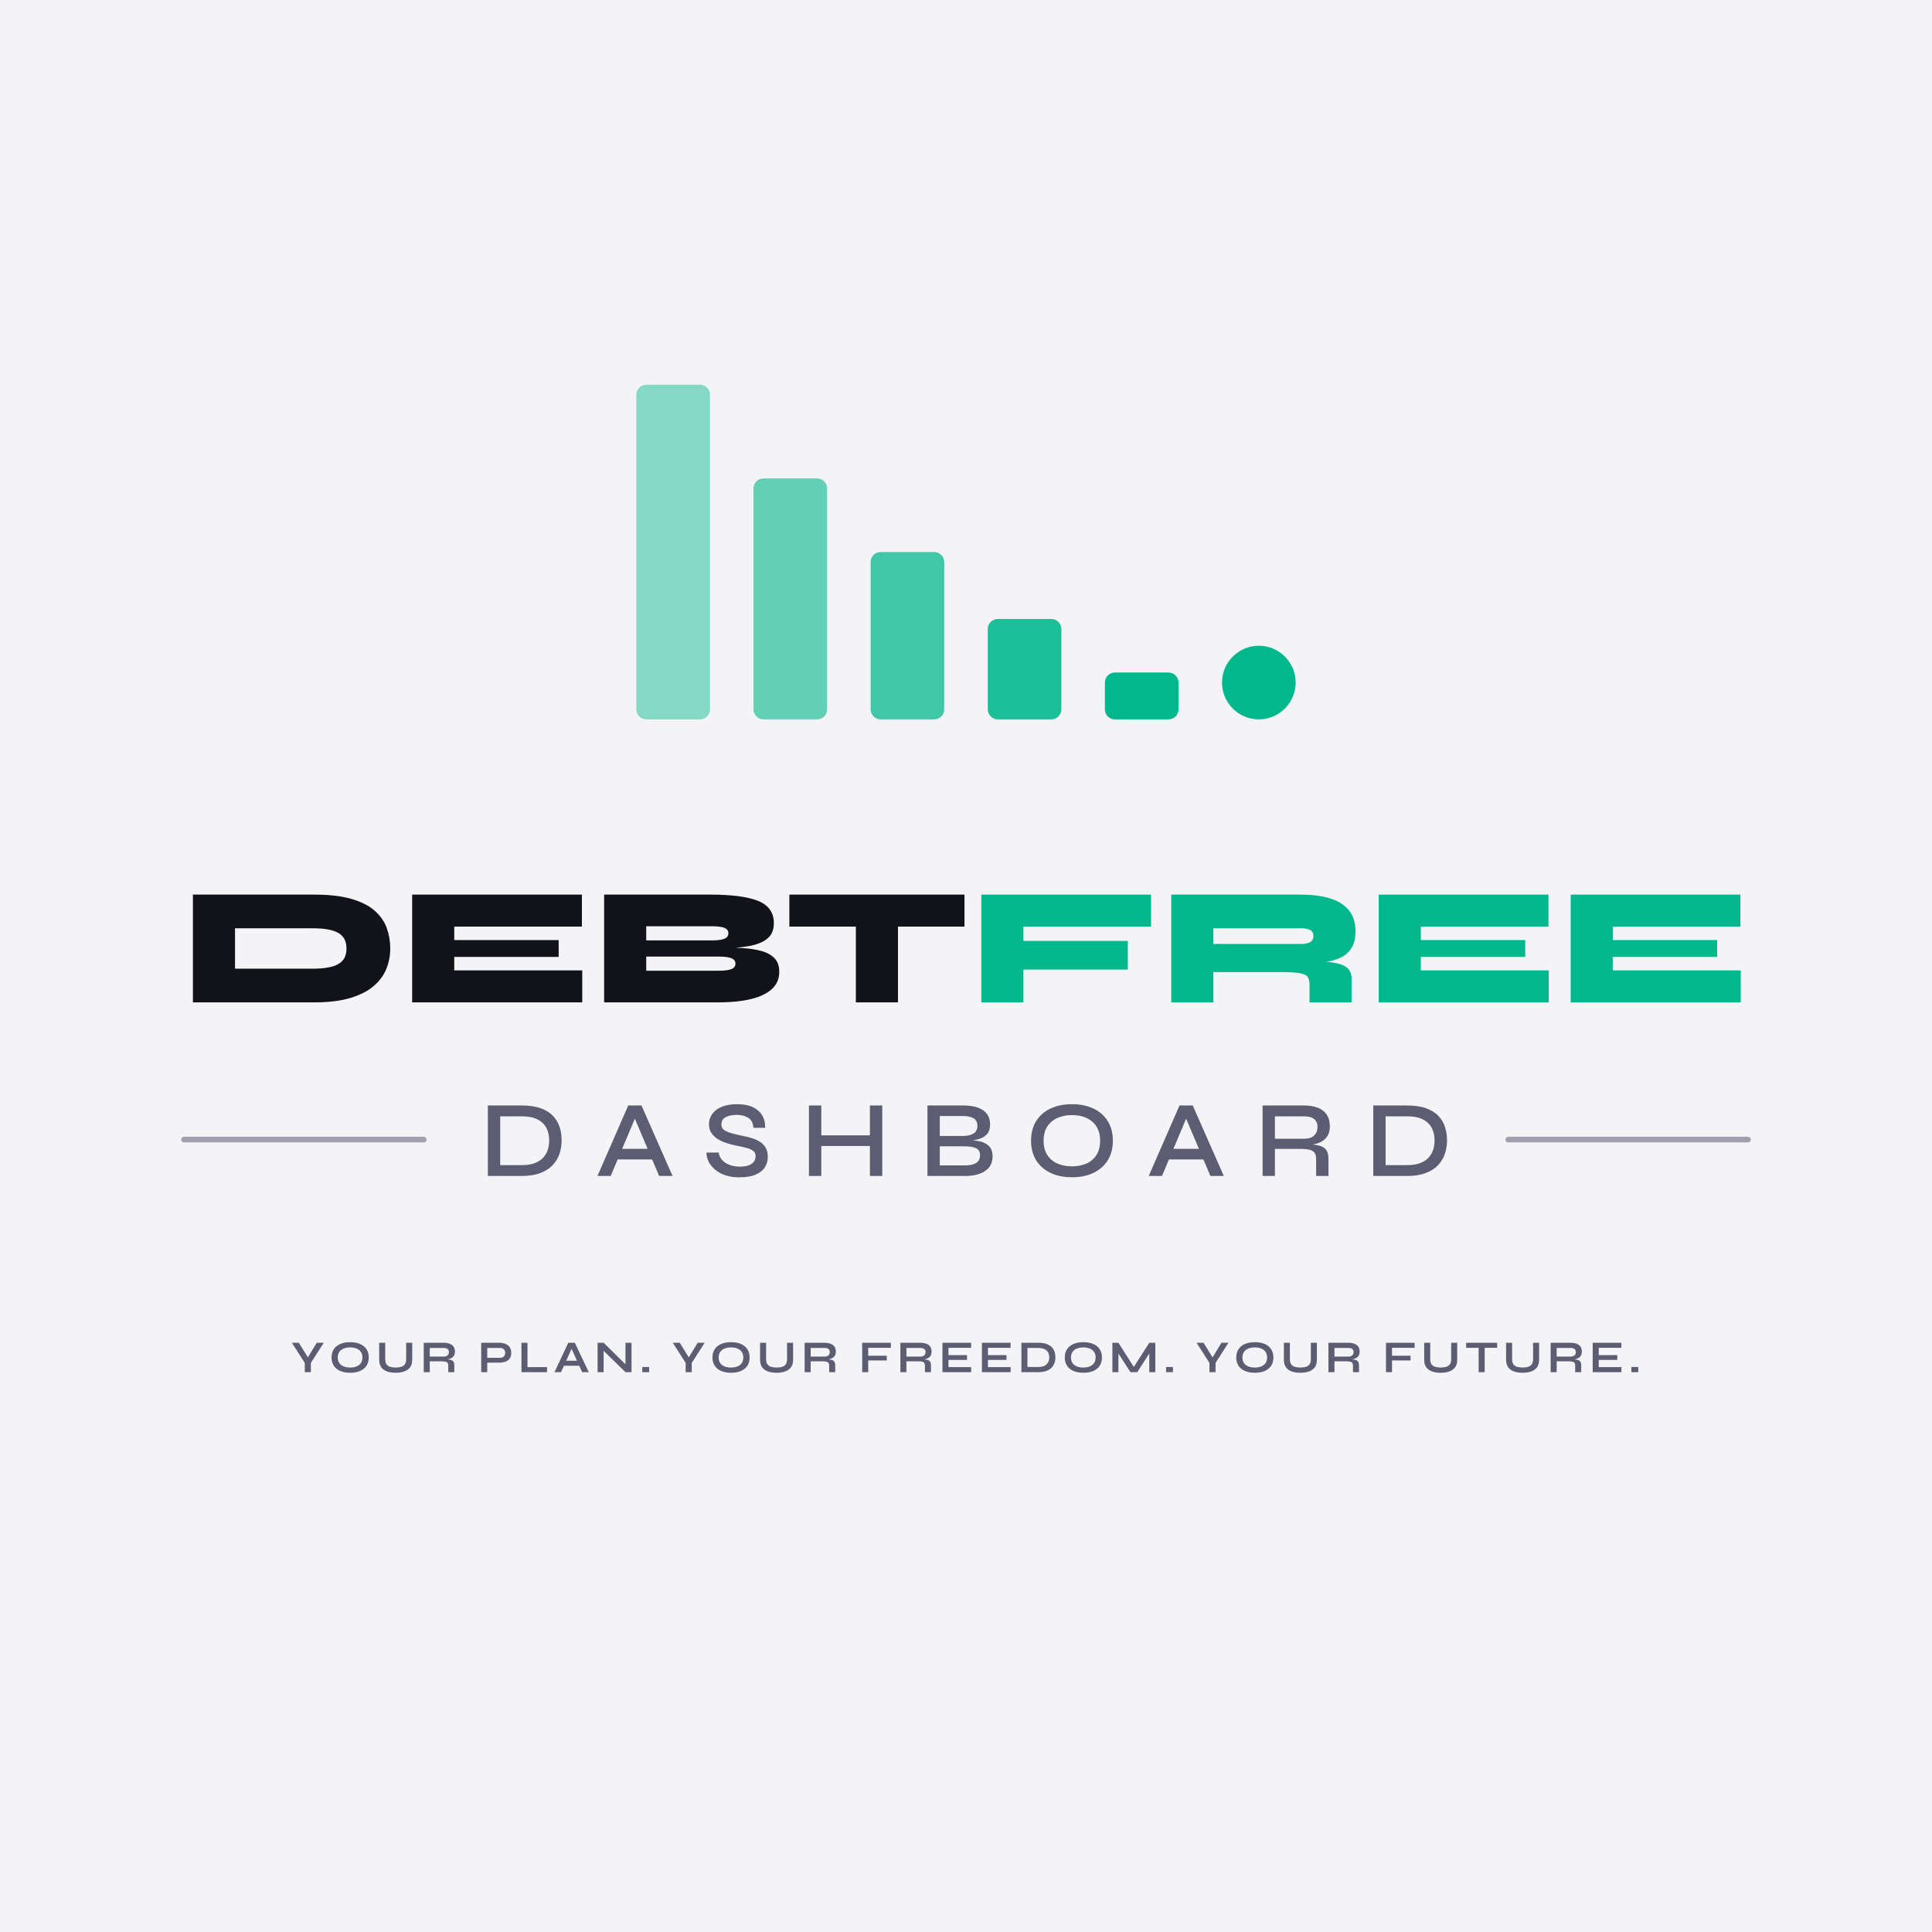
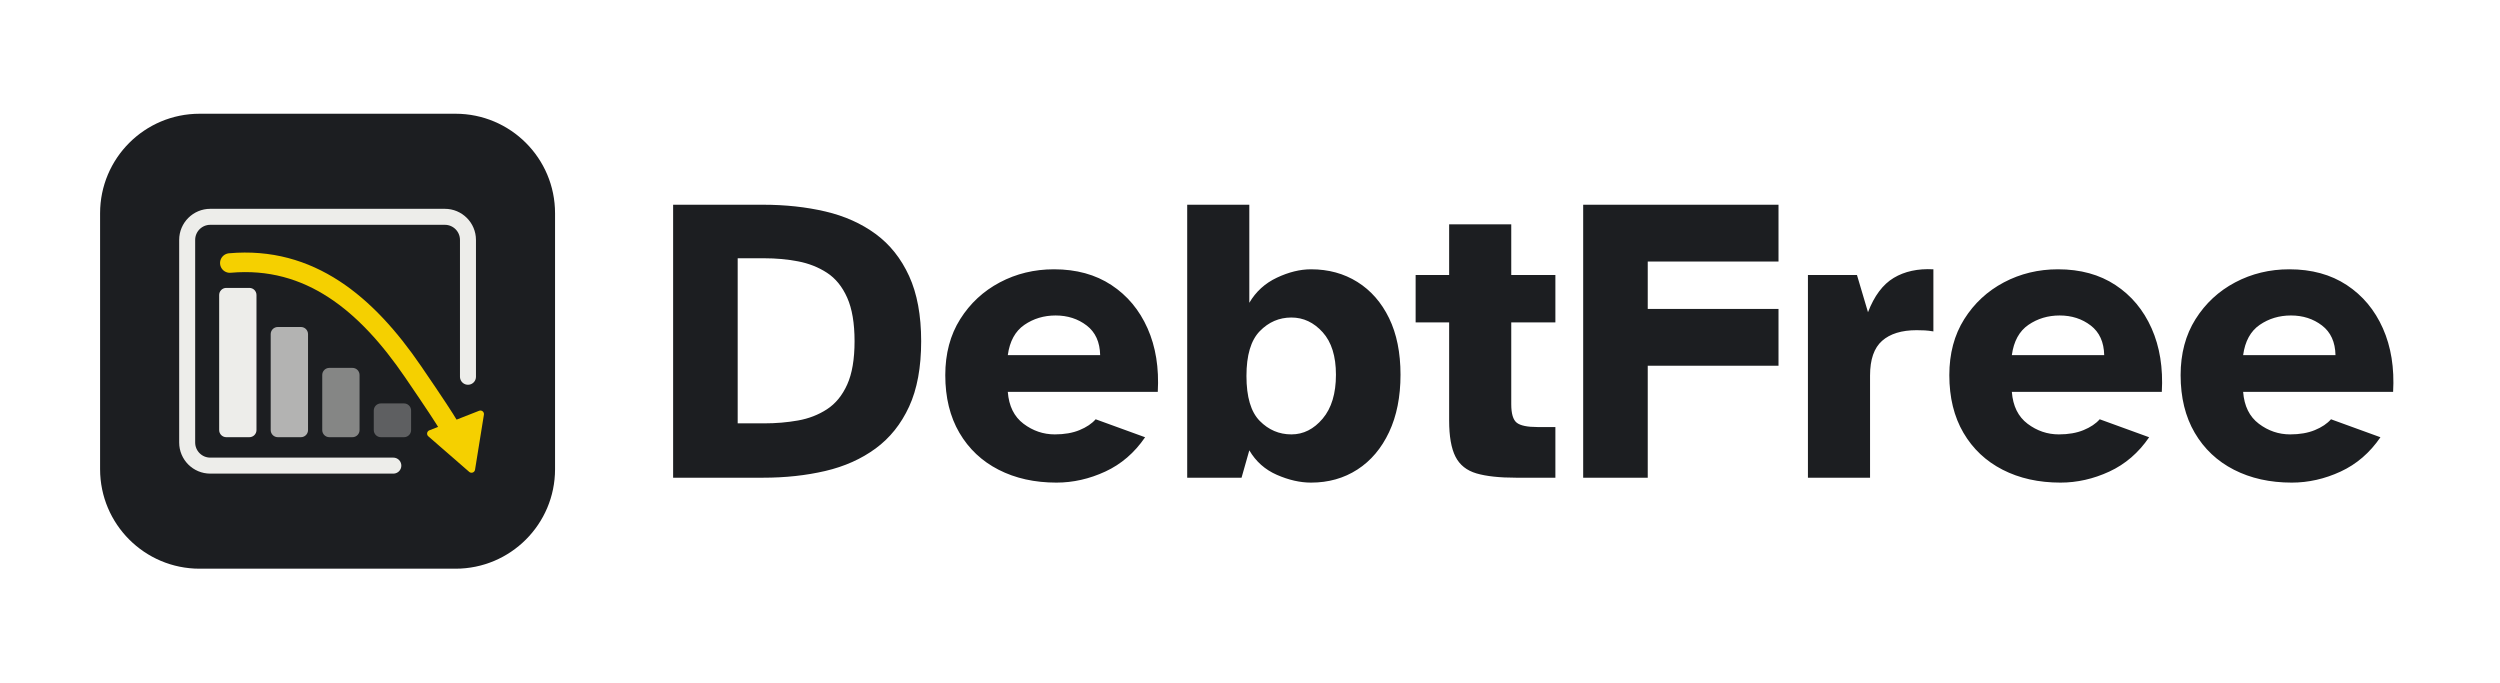
- <svg xmlns="http://www.w3.org/2000/svg" viewBox="0 0 1024 1024" width="1024" height="1024" role="img" aria-label="DebtFree Dashboard">
-   <rect width="1024" height="1024" fill="#f4f4f7" />
-   <g transform="translate(337.28,203.90) scale(0.8869)">
-     <rect x="0.0" y="0.0" width="44.0" height="200.0" rx="6" fill="#00b88c" opacity="0.46" />
-     <rect x="70.0" y="56.0" width="44.0" height="144.0" rx="6" fill="#00b88c" opacity="0.60" />
-     <rect x="140.0" y="100.0" width="44.0" height="100.0" rx="6" fill="#00b88c" opacity="0.74" />
-     <rect x="210.0" y="140.0" width="44.0" height="60.0" rx="6" fill="#00b88c" opacity="0.88" />
-     <rect x="280.0" y="172.0" width="44.0" height="28.0" rx="6" fill="#00b88c" opacity="1.02" />
-     <circle cx="372.0" cy="178.0" r="22.0" fill="#00b88c" />
+ <svg xmlns="http://www.w3.org/2000/svg" viewBox="0 0 1099 300" width="1099" height="300" role="img" aria-label="DebtFree Dashboard">
+   <g transform="translate(44 50.0) scale(0.390625)">
+     <rect width="512" height="512" rx="112" fill="#1c1e21" />
+     <path d="M330 396 H124 A26 26 0 0 1 98 370 V142 A26 26 0 0 1 124 116 H388 A26 26 0 0 1 414 142 V296" fill="none" stroke="#ededea" stroke-width="18" stroke-linecap="round" />
+     <rect x="134" y="196" width="42" height="168" rx="8" fill="#ededea" />
+     <rect x="192" y="240" width="42" height="124" rx="8" fill="#ededea" opacity="0.72" />
+     <rect x="250" y="286" width="42" height="78" rx="8" fill="#ededea" opacity="0.5" />
+     <rect x="308" y="326" width="42" height="38" rx="8" fill="#ededea" opacity="0.32" />
+     <path d="M146 168 C 236 160, 300 214, 352 290 S 392 352, 398 362" fill="none" stroke="#f5d000" stroke-width="22" stroke-linecap="round" />
+     <path d="M372 360 L 418 400 L 428 338 Z" fill="#f5d000" stroke="#f5d000" stroke-width="8" stroke-linejoin="round" />
  </g>
-   <g transform="translate(96.00,531.28)" fill="#12121a">
-     <path transform="translate(0.000,0) scale(0.08925,-0.08925)" d="M790 640Q925 640 1013.0 614.0Q1101 588 1151.0 543.0Q1201 498 1221.5 440.5Q1242 383 1242 320Q1242 257 1219.0 199.5Q1196 142 1143.5 97.0Q1091 52 1004.5 26.0Q918 0 790 0H70V640ZM320 200H780Q836 200 875.0 207.5Q914 215 937.5 230.0Q961 245 971.5 267.5Q982 290 982 320Q982 350 971.5 372.5Q961 395 937.5 410.0Q914 425 875.0 432.5Q836 440 780 440H320Z" />
-     <path transform="translate(116.205,0) scale(0.08925,-0.08925)" d="M320 270V190H1080V0H70V640H1078V450H320V370H940V270Z" />
-     <path transform="translate(217.952,0) scale(0.08925,-0.08925)" d="M70 0V640H700Q894 640 986.0 602.0Q1078 564 1078 470Q1078 410 1038.5 378.0Q999 346 925.5 333.5Q852 321 749 318L757 326Q832 326 896.0 322.0Q960 318 1008.0 304.0Q1056 290 1083.0 261.0Q1110 232 1110 181Q1110 119 1066.0 79.0Q1022 39 941.0 19.5Q860 0 750 0ZM320 188H750Q803 188 826.5 198.0Q850 208 850 230Q850 245 839.5 254.0Q829 263 807.0 267.5Q785 272 750 272H320ZM320 368H708Q761 368 784.5 378.0Q808 388 808 410Q808 433 784.5 442.5Q761 452 708 452H320Z" />
-     <path transform="translate(319.698,0) scale(0.08925,-0.08925)" d="M30 640H1070V450H30ZM425 463H675V0H425Z" />
-   </g>
-   <g transform="translate(513.87,531.28)" fill="#00b88c">
-     <path transform="translate(0.000,0) scale(0.08925,-0.08925)" d="M1078 640V450H320V365H940V195H320V0H70V640Z" />
-     <path transform="translate(100.675,0) scale(0.08925,-0.08925)" d="M70 0V640H843Q934 640 1006.5 619.5Q1079 599 1121.5 551.0Q1164 503 1164 420Q1164 365 1144.0 329.0Q1124 293 1089.0 273.0Q1054 253 1009.0 244.0Q964 235 915 233L842 247Q961 246 1025.5 237.0Q1090 228 1115.5 204.5Q1141 181 1141 137V0H891V107Q891 137 879.5 152.5Q868 168 829.5 174.0Q791 180 711 180H320V0ZM320 347H843Q873 347 893.5 357.0Q914 367 914 395Q914 421 893.5 430.5Q873 440 843 440H320Z" />
-     <path transform="translate(210.633,0) scale(0.08925,-0.08925)" d="M320 270V190H1080V0H70V640H1078V450H320V370H940V270Z" />
-     <path transform="translate(312.379,0) scale(0.08925,-0.08925)" d="M320 270V190H1080V0H70V640H1078V450H320V370H940V270Z" />
-   </g>
-   <g transform="translate(254.08,623.28)" fill="#5c5c72">
-     <path transform="translate(0.000,0) scale(0.05763,-0.05763)" d="M389.394 648.108Q494.332 648.108 564.931 622.292Q635.531 596.477 677.739 551.792Q719.946 507.108 738.262 449.108Q756.577 391.108 756.577 326.739Q756.577 262.369 736.631 203.369Q716.685 144.369 673.293 98.685Q629.9 53 559.801 26.5Q489.701 0 389.394 0H78.108V648.108ZM191.536 99.598H387.501Q462.086 99.598 511.063 118.76Q560.041 137.922 588.779 170.322Q617.518 202.722 629.702 243.307Q641.887 283.892 641.887 326.739Q641.887 369.585 629.702 409.17Q617.518 448.755 588.779 480.155Q560.041 511.555 511.063 530.032Q462.086 548.509 387.501 548.509H191.536Z" />
-     <path transform="translate(61.548,0) scale(0.05763,-0.05763)" d="M168.399 151.709V249.415H553.563V151.709ZM18.108 0 301.059 648.108H422.903L708.485 0H585.272L337.367 584.846H386.596L139.952 0Z" />
-     <path transform="translate(118.428,0) scale(0.05763,-0.05763)" d="M34.739 215.415H146.474Q150.105 178.461 175.574 148.93Q201.043 119.399 243.643 102.606Q286.243 85.814 340.766 85.814Q389.55 85.814 421.627 97.737Q453.704 109.66 469.519 131.137Q485.334 152.615 485.334 182.092Q485.334 211.307 466.811 227.838Q448.288 244.369 410.089 255.531Q371.89 266.693 312.598 277.801Q263.507 287.278 217.83 302.332Q172.154 317.385 135.761 340.385Q99.369 363.385 78.054 396.516Q56.739 429.647 56.739 475.647Q56.739 528.216 86.284 569.923Q115.83 611.631 173.737 635.815Q231.644 660 315.043 660Q442.119 660 508.941 601.423Q575.763 542.846 573.763 442.539H465.181Q461.919 505.97 419.189 533.817Q376.458 561.663 310.412 561.663Q251.213 561.663 211.005 541.001Q170.798 520.34 170.798 472.863Q170.798 453.385 180.244 438.778Q189.69 424.17 212.028 412.693Q234.367 401.216 272.597 390.554Q310.828 379.892 367.396 368.307Q415.164 359.569 456.864 345.884Q498.563 332.199 530.217 310.884Q561.871 289.569 579.686 256.753Q597.501 223.938 597.501 175.569Q597.501 121 569.956 78.608Q542.41 36.216 484.818 11.846Q427.226 -12.523 335.828 -12.523Q266.782 -12.523 215.29 3.716Q163.798 19.954 127.86 46.693Q91.922 73.431 70.43 104.247Q48.938 135.062 40.469 164.585Q32 194.108 34.739 215.415Z" />
-     <path transform="translate(170.179,0) scale(0.05763,-0.05763)" d="M178.86 373.353H654.563V275.647H178.86ZM638.841 648.108H752.27V0H638.841ZM78.108 648.108H191.536V0H78.108Z" />
-     <path transform="translate(232.995,0) scale(0.05763,-0.05763)" d="M78.108 0V648.108H407.903Q527.194 648.108 590.632 603.685Q654.07 559.261 654.07 474.739Q654.07 421.216 629.47 389.531Q604.871 357.846 559.987 342.477Q515.102 327.108 454.38 322.739L457.642 329.369Q502.21 328 541.833 321.446Q581.456 314.892 611.686 298.892Q641.917 282.892 659.439 254.577Q676.962 226.261 676.962 181Q676.962 121.369 647.178 82.054Q617.394 42.739 564.271 22.554Q511.148 2.369 441.687 0ZM191.536 97.075H425.472Q490.318 97.075 525.98 119.422Q561.642 141.768 561.642 190.461Q561.642 227.523 539.98 245.108Q518.318 262.693 483.472 267.67Q448.625 272.647 409.887 272.647H191.536ZM191.536 367.83H401.057Q465.903 367.83 501.565 390.392Q537.226 412.954 537.226 461.647Q537.226 509.97 501.565 530.501Q465.903 551.032 409.164 551.032H191.536Z" />
-     <path transform="translate(289.414,0) scale(0.05763,-0.05763)" d="M428.027 -11.892Q313.798 -11.892 229.314 28.977Q144.83 69.846 98.361 144.846Q51.892 219.846 51.892 323.739Q51.892 428.261 98.361 503.446Q144.83 578.631 229.314 619.315Q313.798 660 428.027 660Q542.887 660 627.055 619.315Q711.224 578.631 757.693 503.446Q804.162 428.261 804.162 323.739Q804.162 219.846 757.693 144.846Q711.224 69.846 627.055 28.977Q542.887 -11.892 428.027 -11.892ZM428.027 88.337Q503.596 88.337 561.695 114.368Q619.795 140.399 653.372 192.722Q686.949 245.046 686.949 323.739Q686.949 402.431 653.372 454.57Q619.795 506.709 561.695 533.24Q503.596 559.771 428.027 559.771Q353.458 559.771 294.228 533.24Q234.997 506.709 201.105 454.57Q167.213 402.431 167.213 323.739Q167.213 245.046 201.105 192.722Q234.997 140.399 294.228 114.368Q353.458 88.337 428.027 88.337Z" />
-     <path transform="translate(353.729,0) scale(0.05763,-0.05763)" d="M168.399 151.709V249.415H553.563V151.709ZM18.108 0 301.059 648.108H422.903L708.485 0H585.272L337.367 584.846H386.596L139.952 0Z" />
-     <path transform="translate(410.609,0) scale(0.05763,-0.05763)" d="M78.108 0V648.108H460.979Q533.394 648.108 586.124 627.608Q638.855 607.108 667.824 564.531Q696.793 521.954 696.793 456.17Q696.793 411.647 681.716 380.385Q666.639 349.124 639.801 328.939Q612.962 308.755 577.624 298.07Q542.286 287.385 501.763 284.385L491.825 291.278Q555.547 289.908 597.962 279.224Q640.377 268.539 662.324 240.485Q684.27 212.431 684.27 156.954V0H570.841V151.278Q570.841 189.385 557.656 210.624Q544.472 231.863 511.71 240.416Q478.949 248.97 418.903 248.97H191.536V0ZM191.536 342.261H460.979Q521.41 342.261 552.387 372.031Q583.364 401.801 583.364 451.124Q583.364 498.447 552.387 523.478Q521.41 548.509 460.979 548.509H191.536Z" />
-     <path transform="translate(469.276,0) scale(0.05763,-0.05763)" d="M389.394 648.108Q494.332 648.108 564.931 622.292Q635.531 596.477 677.739 551.792Q719.946 507.108 738.262 449.108Q756.577 391.108 756.577 326.739Q756.577 262.369 736.631 203.369Q716.685 144.369 673.293 98.685Q629.9 53 559.801 26.5Q489.701 0 389.394 0H78.108V648.108ZM191.536 99.598H387.501Q462.086 99.598 511.063 118.76Q560.041 137.922 588.779 170.322Q617.518 202.722 629.702 243.307Q641.887 283.892 641.887 326.739Q641.887 369.585 629.702 409.17Q617.518 448.755 588.779 480.155Q560.041 511.555 511.063 530.032Q462.086 548.509 387.501 548.509H191.536Z" />
-   </g>
-   <rect x="96.0" y="602.5" width="130.1" height="3" rx="1.5" fill="#5c5c72" opacity="0.55" />
-   <rect x="797.9" y="602.5" width="130.1" height="3" rx="1.5" fill="#5c5c72" opacity="0.55" />
-   <g transform="translate(154.24,727.28)" fill="#5c5c72">
-     <path transform="translate(0.000,0) scale(0.02408,-0.02408)" d="M721 647 437 204V0H303V204L19 647H173L412 260H332L567 647Z" />
-     <path transform="translate(20.224,0) scale(0.02408,-0.02408)" d="M462 -13Q333 -13 241.5 27.5Q150 68 101.5 143.0Q53 218 53 323Q53 429 101.5 504.0Q150 579 241.5 619.5Q333 660 462 660Q592 660 683.0 619.5Q774 579 822.5 504.0Q871 429 871 323Q871 218 822.5 143.0Q774 68 683.0 27.5Q592 -13 462 -13ZM462 102Q542 102 602.5 126.0Q663 150 697.5 199.0Q732 248 732 323Q732 398 697.5 447.0Q663 496 602.5 520.5Q542 545 462 545Q383 545 321.0 520.5Q259 496 224.0 447.0Q189 398 189 323Q189 248 224.0 199.0Q259 150 321.0 126.0Q383 102 462 102Z" />
-     <path transform="translate(44.878,0) scale(0.02408,-0.02408)" d="M671 286V647H804V272Q804 208 785.5 160.0Q767 112 733.0 79.0Q699 46 653.5 25.5Q608 5 554.5 -4.0Q501 -13 442 -13Q381 -13 326.0 -4.0Q271 5 225.5 25.5Q180 46 147.0 79.0Q114 112 95.5 160.0Q77 208 77 272V647H210V286Q210 210 240.0 170.5Q270 131 322.5 116.5Q375 102 442 102Q507 102 558.5 116.5Q610 131 640.5 170.5Q671 210 671 286Z" />
-     <path transform="translate(68.497,0) scale(0.02408,-0.02408)" d="M77 0V647H516Q591 647 646.5 626.5Q702 606 733.0 562.5Q764 519 764 451Q764 405 748.0 373.0Q732 341 703.5 321.0Q675 301 638.0 290.5Q601 280 559 277L545 285Q615 284 660.0 273.5Q705 263 727.5 235.5Q750 208 750 154V0H617V145Q617 182 604.0 202.5Q591 223 557.5 231.0Q524 239 461 239H210V0ZM210 343H516Q572 343 601.5 370.0Q631 397 631 443Q631 487 601.5 510.0Q572 533 516 533H210Z" />
-     <path transform="translate(99.001,0) scale(0.02408,-0.02408)" d="M192 210V316H488Q541 316 572.0 344.5Q603 373 603 424Q603 477 572.0 505.0Q541 533 488 533H208V0H75V647H476Q530 647 577.5 634.0Q625 621 660.5 594.0Q696 567 716.0 525.0Q736 483 736 424Q736 366 716.0 325.0Q696 284 660.5 258.5Q625 233 577.5 221.5Q530 210 476 210Z" />
-     <path transform="translate(120.285,0) scale(0.02408,-0.02408)" d="M210 647V111H640V0H77V647Z" />
-     <path transform="translate(139.233,0) scale(0.02408,-0.02408)" d="M178 141V252H606V141ZM17 0 321 647H465L772 0H627L361 583H425L161 0Z" />
-     <path transform="translate(160.636,0) scale(0.02408,-0.02408)" d="M733 132 691 115V647H824V0H691L168 511L210 528V0H77V647H210Z" />
-     <path transform="translate(184.737,0) scale(0.02408,-0.02408)" d="M211 114V0H60V114Z" />
-     <path transform="translate(201.879,0) scale(0.02408,-0.02408)" d="M721 647 437 204V0H303V204L19 647H173L412 260H332L567 647Z" />
-     <path transform="translate(222.103,0) scale(0.02408,-0.02408)" d="M462 -13Q333 -13 241.5 27.5Q150 68 101.5 143.0Q53 218 53 323Q53 429 101.5 504.0Q150 579 241.5 619.5Q333 660 462 660Q592 660 683.0 619.5Q774 579 822.5 504.0Q871 429 871 323Q871 218 822.5 143.0Q774 68 683.0 27.5Q592 -13 462 -13ZM462 102Q542 102 602.5 126.0Q663 150 697.5 199.0Q732 248 732 323Q732 398 697.5 447.0Q663 496 602.5 520.5Q542 545 462 545Q383 545 321.0 520.5Q259 496 224.0 447.0Q189 398 189 323Q189 248 224.0 199.0Q259 150 321.0 126.0Q383 102 462 102Z" />
-     <path transform="translate(246.757,0) scale(0.02408,-0.02408)" d="M671 286V647H804V272Q804 208 785.5 160.0Q767 112 733.0 79.0Q699 46 653.5 25.5Q608 5 554.5 -4.0Q501 -13 442 -13Q381 -13 326.0 -4.0Q271 5 225.5 25.5Q180 46 147.0 79.0Q114 112 95.5 160.0Q77 208 77 272V647H210V286Q210 210 240.0 170.5Q270 131 322.5 116.5Q375 102 442 102Q507 102 558.5 116.5Q610 131 640.5 170.5Q671 210 671 286Z" />
-     <path transform="translate(270.376,0) scale(0.02408,-0.02408)" d="M77 0V647H516Q591 647 646.5 626.5Q702 606 733.0 562.5Q764 519 764 451Q764 405 748.0 373.0Q732 341 703.5 321.0Q675 301 638.0 290.5Q601 280 559 277L545 285Q615 284 660.0 273.5Q705 263 727.5 235.5Q750 208 750 154V0H617V145Q617 182 604.0 202.5Q591 223 557.5 231.0Q524 239 461 239H210V0ZM210 343H516Q572 343 601.5 370.0Q631 397 631 443Q631 487 601.5 510.0Q572 533 516 533H210Z" />
-     <path transform="translate(300.880,0) scale(0.02408,-0.02408)" d="M708 647V536H210V362H618V258H210V0H77V647Z" />
-     <path transform="translate(321.128,0) scale(0.02408,-0.02408)" d="M77 0V647H516Q591 647 646.5 626.5Q702 606 733.0 562.5Q764 519 764 451Q764 405 748.0 373.0Q732 341 703.5 321.0Q675 301 638.0 290.5Q601 280 559 277L545 285Q615 284 660.0 273.5Q705 263 727.5 235.5Q750 208 750 154V0H617V145Q617 182 604.0 202.5Q591 223 557.5 231.0Q524 239 461 239H210V0ZM210 343H516Q572 343 601.5 370.0Q631 397 631 443Q631 487 601.5 510.0Q572 533 516 533H210Z" />
-     <path transform="translate(343.423,0) scale(0.02408,-0.02408)" d="M210 270V111H709V0H77V647H708V536H210V375H618V270Z" />
-     <path transform="translate(364.345,0) scale(0.02408,-0.02408)" d="M210 270V111H709V0H77V647H708V536H210V375H618V270Z" />
-     <path transform="translate(385.267,0) scale(0.02408,-0.02408)" d="M447 647Q556 647 629.0 621.0Q702 595 745.5 550.5Q789 506 807.5 448.0Q826 390 826 326Q826 262 805.5 203.0Q785 144 740.5 98.5Q696 53 623.5 26.5Q551 0 447 0H77V647ZM210 114H444Q516 114 563.5 131.5Q611 149 639.0 179.0Q667 209 679.0 247.0Q691 285 691 326Q691 367 679.0 404.0Q667 441 639.0 470.0Q611 499 563.5 516.0Q516 533 444 533H210Z" />
-     <path transform="translate(408.838,0) scale(0.02408,-0.02408)" d="M462 -13Q333 -13 241.5 27.5Q150 68 101.5 143.0Q53 218 53 323Q53 429 101.5 504.0Q150 579 241.5 619.5Q333 660 462 660Q592 660 683.0 619.5Q774 579 822.5 504.0Q871 429 871 323Q871 218 822.5 143.0Q774 68 683.0 27.5Q592 -13 462 -13ZM462 102Q542 102 602.5 126.0Q663 150 697.5 199.0Q732 248 732 323Q732 398 697.5 447.0Q663 496 602.5 520.5Q542 545 462 545Q383 545 321.0 520.5Q259 496 224.0 447.0Q189 398 189 323Q189 248 224.0 199.0Q259 150 321.0 126.0Q383 102 462 102Z" />
-     <path transform="translate(433.492,0) scale(0.02408,-0.02408)" d="M580 66H517L889 647H1022V0H889V470L921 461L624 0H475L178 459L210 468V0H77V647H210Z" />
-     <path transform="translate(462.359,0) scale(0.02408,-0.02408)" d="M211 114V0H60V114Z" />
-     <path transform="translate(479.501,0) scale(0.02408,-0.02408)" d="M721 647 437 204V0H303V204L19 647H173L412 260H332L567 647Z" />
-     <path transform="translate(499.725,0) scale(0.02408,-0.02408)" d="M462 -13Q333 -13 241.5 27.5Q150 68 101.5 143.0Q53 218 53 323Q53 429 101.5 504.0Q150 579 241.5 619.5Q333 660 462 660Q592 660 683.0 619.5Q774 579 822.5 504.0Q871 429 871 323Q871 218 822.5 143.0Q774 68 683.0 27.5Q592 -13 462 -13ZM462 102Q542 102 602.5 126.0Q663 150 697.5 199.0Q732 248 732 323Q732 398 697.5 447.0Q663 496 602.5 520.5Q542 545 462 545Q383 545 321.0 520.5Q259 496 224.0 447.0Q189 398 189 323Q189 248 224.0 199.0Q259 150 321.0 126.0Q383 102 462 102Z" />
-     <path transform="translate(524.379,0) scale(0.02408,-0.02408)" d="M671 286V647H804V272Q804 208 785.5 160.0Q767 112 733.0 79.0Q699 46 653.5 25.5Q608 5 554.5 -4.0Q501 -13 442 -13Q381 -13 326.0 -4.0Q271 5 225.5 25.5Q180 46 147.0 79.0Q114 112 95.5 160.0Q77 208 77 272V647H210V286Q210 210 240.0 170.5Q270 131 322.5 116.5Q375 102 442 102Q507 102 558.5 116.5Q610 131 640.5 170.5Q671 210 671 286Z" />
-     <path transform="translate(547.998,0) scale(0.02408,-0.02408)" d="M77 0V647H516Q591 647 646.5 626.5Q702 606 733.0 562.5Q764 519 764 451Q764 405 748.0 373.0Q732 341 703.5 321.0Q675 301 638.0 290.5Q601 280 559 277L545 285Q615 284 660.0 273.5Q705 263 727.5 235.5Q750 208 750 154V0H617V145Q617 182 604.0 202.5Q591 223 557.5 231.0Q524 239 461 239H210V0ZM210 343H516Q572 343 601.5 370.0Q631 397 631 443Q631 487 601.5 510.0Q572 533 516 533H210Z" />
-     <path transform="translate(578.502,0) scale(0.02408,-0.02408)" d="M708 647V536H210V362H618V258H210V0H77V647Z" />
-     <path transform="translate(598.751,0) scale(0.02408,-0.02408)" d="M671 286V647H804V272Q804 208 785.5 160.0Q767 112 733.0 79.0Q699 46 653.5 25.5Q608 5 554.5 -4.0Q501 -13 442 -13Q381 -13 326.0 -4.0Q271 5 225.5 25.5Q180 46 147.0 79.0Q114 112 95.5 160.0Q77 208 77 272V647H210V286Q210 210 240.0 170.5Q270 131 322.5 116.5Q375 102 442 102Q507 102 558.5 116.5Q610 131 640.5 170.5Q671 210 671 286Z" />
-     <path transform="translate(622.369,0) scale(0.02408,-0.02408)" d="M20 647H702V536H20ZM295 550H428V0H295Z" />
-     <path transform="translate(642.160,0) scale(0.02408,-0.02408)" d="M671 286V647H804V272Q804 208 785.5 160.0Q767 112 733.0 79.0Q699 46 653.5 25.5Q608 5 554.5 -4.0Q501 -13 442 -13Q381 -13 326.0 -4.0Q271 5 225.5 25.5Q180 46 147.0 79.0Q114 112 95.5 160.0Q77 208 77 272V647H210V286Q210 210 240.0 170.5Q270 131 322.5 116.5Q375 102 442 102Q507 102 558.5 116.5Q610 131 640.5 170.5Q671 210 671 286Z" />
-     <path transform="translate(665.779,0) scale(0.02408,-0.02408)" d="M77 0V647H516Q591 647 646.5 626.5Q702 606 733.0 562.5Q764 519 764 451Q764 405 748.0 373.0Q732 341 703.5 321.0Q675 301 638.0 290.5Q601 280 559 277L545 285Q615 284 660.0 273.5Q705 263 727.5 235.5Q750 208 750 154V0H617V145Q617 182 604.0 202.5Q591 223 557.5 231.0Q524 239 461 239H210V0ZM210 343H516Q572 343 601.5 370.0Q631 397 631 443Q631 487 601.5 510.0Q572 533 516 533H210Z" />
-     <path transform="translate(688.073,0) scale(0.02408,-0.02408)" d="M210 270V111H709V0H77V647H708V536H210V375H618V270Z" />
-     <path transform="translate(708.995,0) scale(0.02408,-0.02408)" d="M211 114V0H60V114Z" />
+   <g transform="translate(288 210.0) scale(1.796407)">
+     <path d="M4.4 0.0V-66.8H26.4Q34.6 -66.8 41.65 -65.15Q48.7 -63.5 53.95 -59.65Q59.2 -55.8 62.15 -49.35Q65.1 -42.9 65.1 -33.4Q65.1 -23.8 62.15 -17.4Q59.2 -11.0 53.95 -7.15Q48.7 -3.3 41.65 -1.65Q34.6 0.0 26.4 0.0ZM20.2 -13.3H26.7Q31.0 -13.3 34.95 -14.0Q38.9 -14.7 42.05 -16.75Q45.2 -18.8 47.0 -22.8Q48.8 -26.8 48.8 -33.4Q48.8 -40.0 47.0 -44.05Q45.2 -48.1 42.05 -50.15Q38.9 -52.2 34.95 -52.95Q31.0 -53.7 26.7 -53.7H20.2Z M98.2 1.2Q90.2 1.2 84.05 -1.95Q77.9 -5.1 74.45 -11Q71 -16.9 71 -25.1Q71 -33.0 74.65 -38.8Q78.3 -44.6 84.35 -47.8Q90.4 -51.0 97.6 -51.0Q105.8 -51.0 111.65 -47.15Q117.5 -43.3 120.5 -36.55Q123.5 -29.8 123 -21.0H86.3Q86.7 -15.8 90.15 -13.2Q93.6 -10.6 97.8 -10.6Q101.3 -10.6 103.85 -11.65Q106.4 -12.7 107.8 -14.3L119.9 -9.9Q116 -4.2 110.15 -1.5Q104.3 1.2 98.2 1.2ZM86.3 -30.0H108.9Q108.8 -34.8 105.6 -37.25Q102.4 -39.7 98 -39.7Q93.7 -39.7 90.35 -37.4Q87 -35.1 86.3 -30.0Z M160.5 1.2Q156.5 1.2 152.15 -0.7Q147.8 -2.6 145.4 -6.7L143.5 0.0H130.2V-66.8H145.4V-42.8Q147.8 -46.9 152.15 -48.95Q156.5 -51.0 160.5 -51.0Q166.9 -51.0 171.85 -47.9Q176.8 -44.8 179.6 -39.05Q182.4 -33.3 182.4 -25.2Q182.4 -17.1 179.6 -11.15Q176.8 -5.2 171.85 -2.0Q166.9 1.2 160.5 1.2ZM155.7 -10.6Q160.1 -10.6 163.35 -14.45Q166.6 -18.3 166.6 -25.2Q166.6 -32.0 163.35 -35.6Q160.1 -39.2 155.7 -39.2Q151.2 -39.2 147.95 -35.85Q144.7 -32.5 144.7 -24.9Q144.7 -17.2 147.95 -13.9Q151.2 -10.6 155.7 -10.6Z M210.7 0.0Q204.6 0.0 201.0 -1.05Q197.4 -2.1 195.85 -5.15Q194.3 -8.2 194.3 -14.0V-38.0H186.1V-49.6H194.3V-62.0H209.5V-49.6H220.3V-38.0H209.5V-18.0Q209.5 -14.5 210.85 -13.45Q212.2 -12.4 215.9 -12.4H220.3V0.0Z M227.1 0.0V-66.8H274.9V-52.9H242.9V-41.3H274.9V-27.4H242.9V0.0Z M282.1 0.0V-49.6H294.1L296.8 -40.5Q299.1 -46.5 303.1 -48.9Q307.1 -51.3 312.8 -51.0V-35.8Q311.6 -36.0 310.7 -36.05Q309.8 -36.1 308.7 -36.1Q303.2 -36.1 300.25 -33.5Q297.3 -30.9 297.3 -25.0V0.0Z M343.9 1.2Q335.9 1.2 329.75 -1.95Q323.6 -5.1 320.15 -11Q316.7 -16.9 316.7 -25.1Q316.7 -33.0 320.35 -38.8Q324.0 -44.6 330.05 -47.8Q336.1 -51.0 343.3 -51.0Q351.5 -51.0 357.35 -47.15Q363.2 -43.3 366.2 -36.55Q369.2 -29.8 368.7 -21.0H332.0Q332.4 -15.8 335.85 -13.2Q339.3 -10.6 343.5 -10.6Q347.0 -10.6 349.55 -11.65Q352.1 -12.7 353.5 -14.3L365.6 -9.9Q361.7 -4.2 355.85 -1.5Q350.0 1.2 343.9 1.2ZM332.0 -30.0H354.6Q354.5 -34.8 351.3 -37.25Q348.1 -39.7 343.7 -39.7Q339.4 -39.7 336.05 -37.4Q332.7 -35.1 332.0 -30.0Z M400.5 1.2Q392.5 1.2 386.35 -1.95Q380.2 -5.1 376.75 -11Q373.3 -16.9 373.3 -25.1Q373.3 -33.0 376.95 -38.8Q380.6 -44.6 386.65 -47.8Q392.7 -51.0 399.9 -51.0Q408.1 -51.0 413.95 -47.15Q419.8 -43.3 422.8 -36.55Q425.8 -29.8 425.3 -21.0H388.6Q389 -15.8 392.45 -13.2Q395.9 -10.6 400.1 -10.6Q403.6 -10.6 406.15 -11.65Q408.7 -12.7 410.1 -14.3L422.2 -9.9Q418.3 -4.2 412.45 -1.5Q406.6 1.2 400.5 1.2ZM388.6 -30.0H411.2Q411.1 -34.8 407.9 -37.25Q404.7 -39.7 400.3 -39.7Q396 -39.7 392.65 -37.4Q389.3 -35.1 388.6 -30.0Z" fill="#1c1e21" transform="scale(1)" />
  </g>
</svg>
